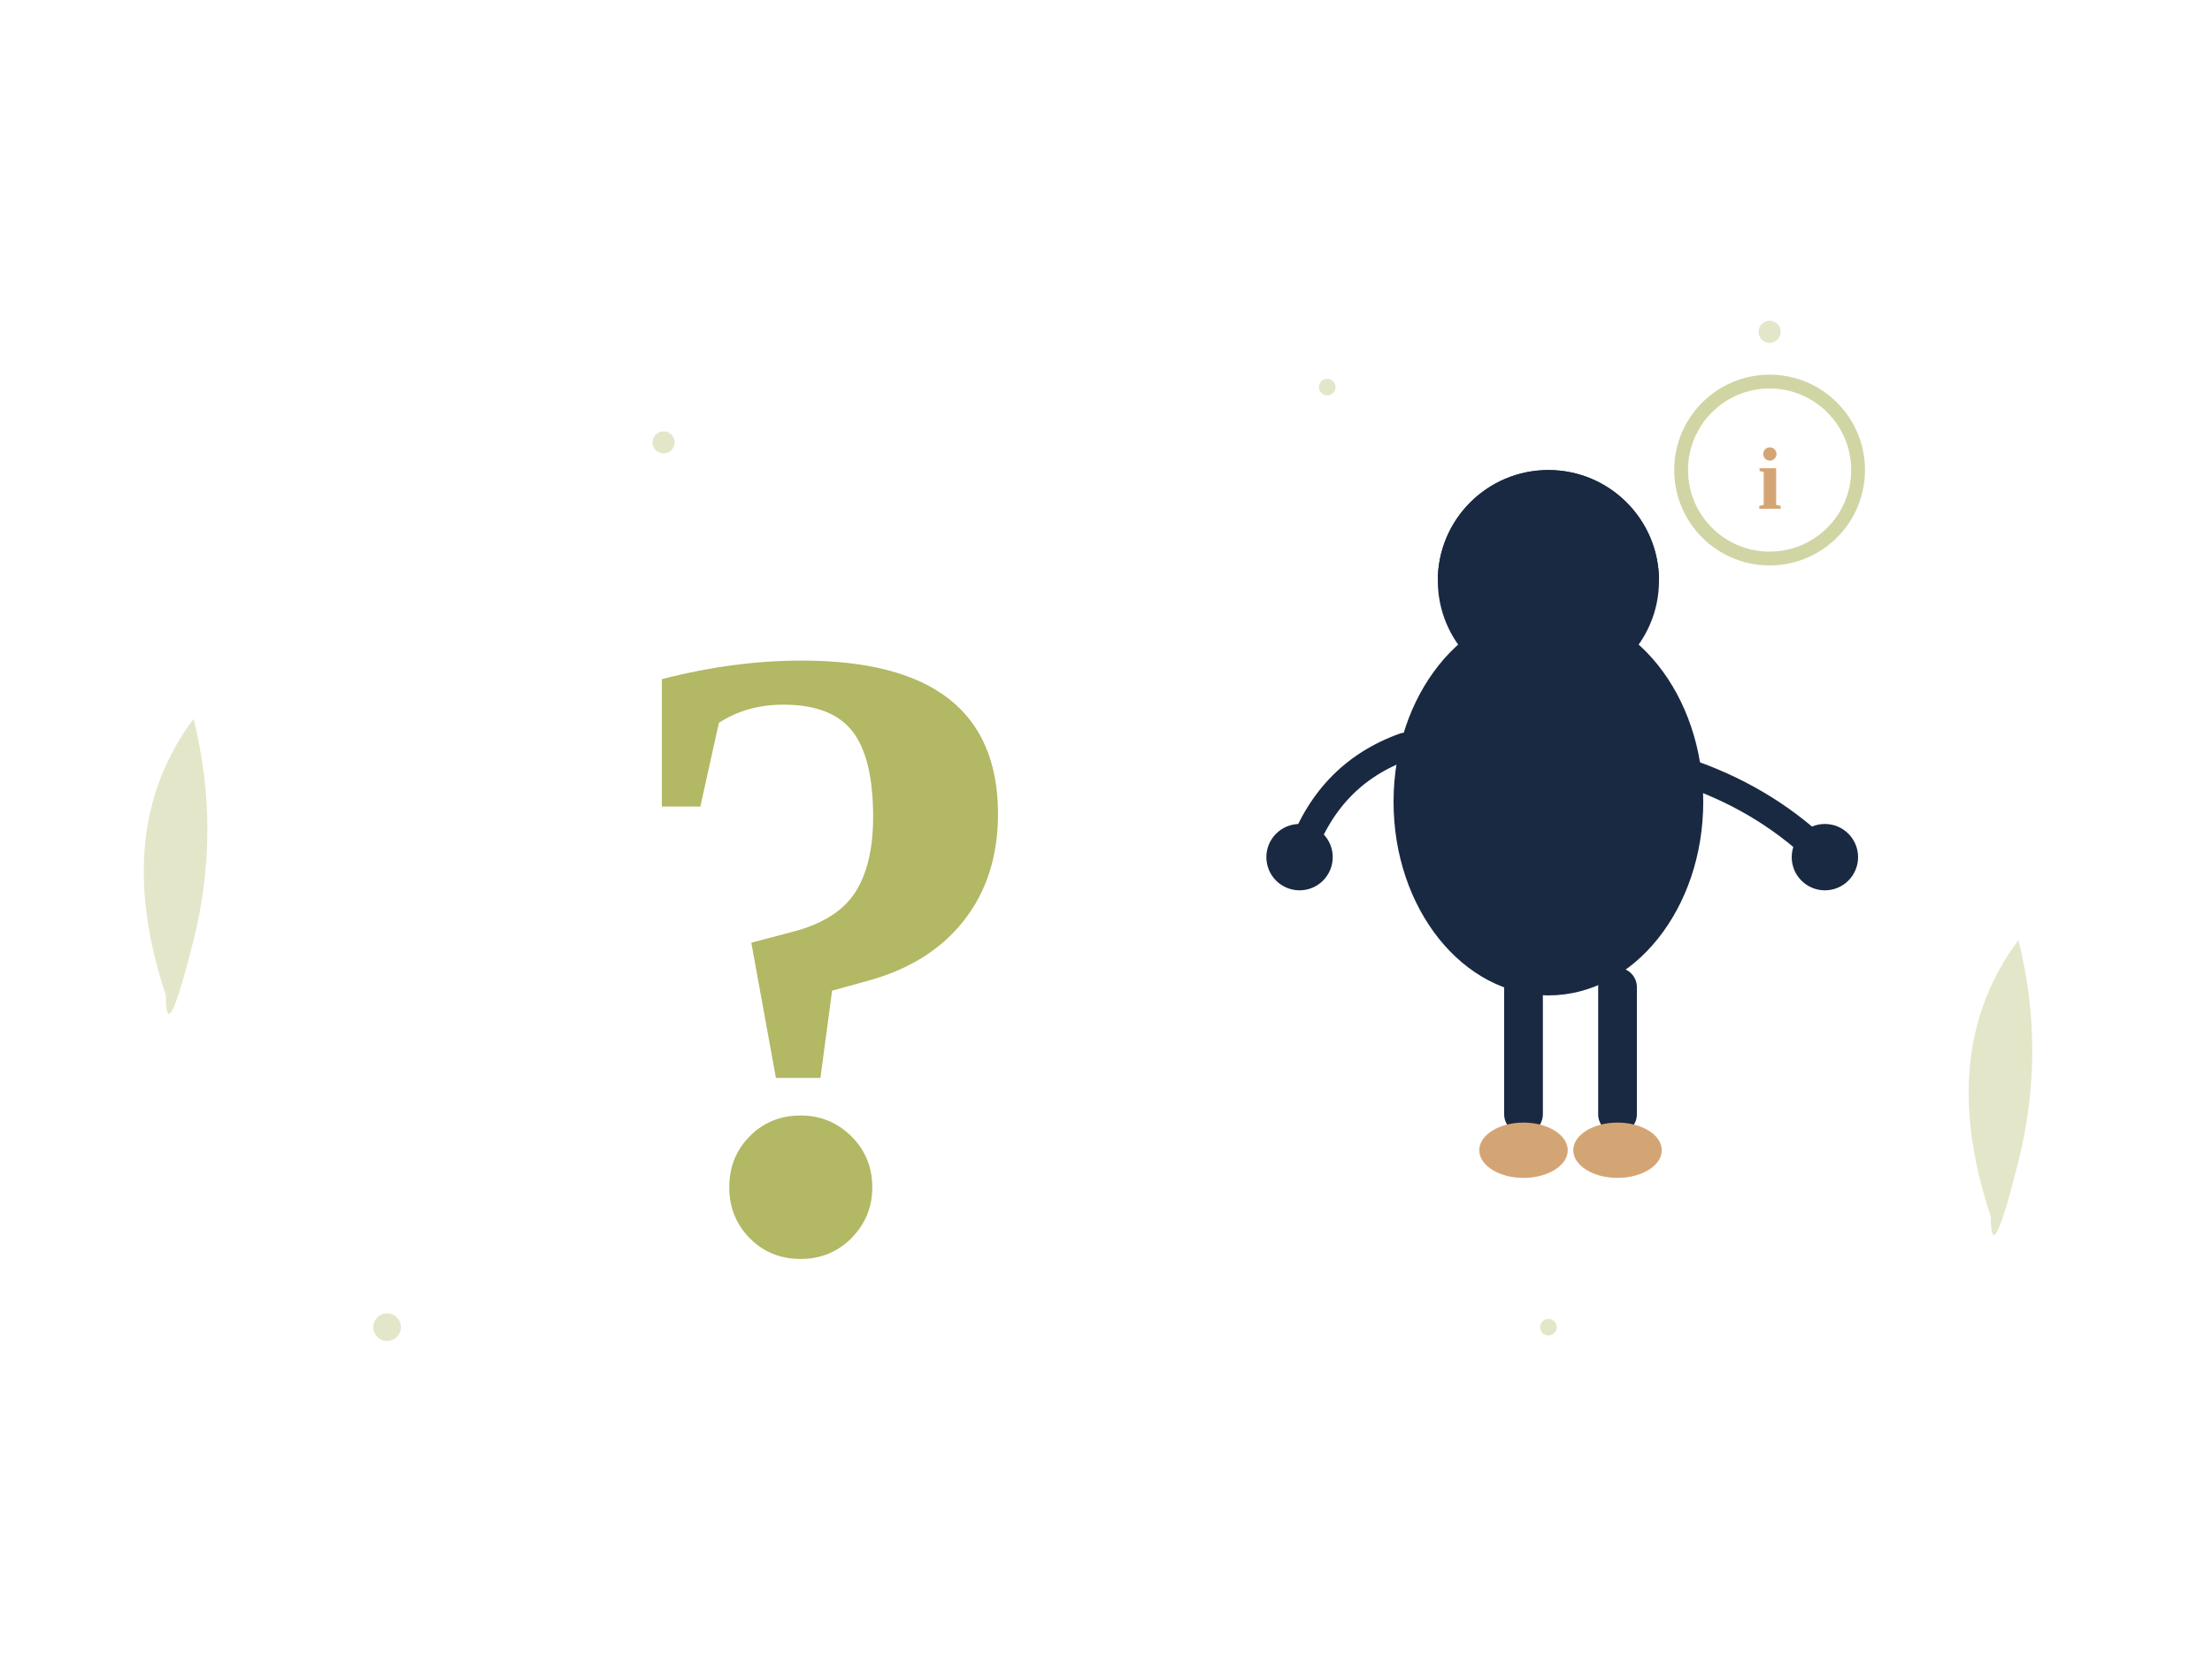
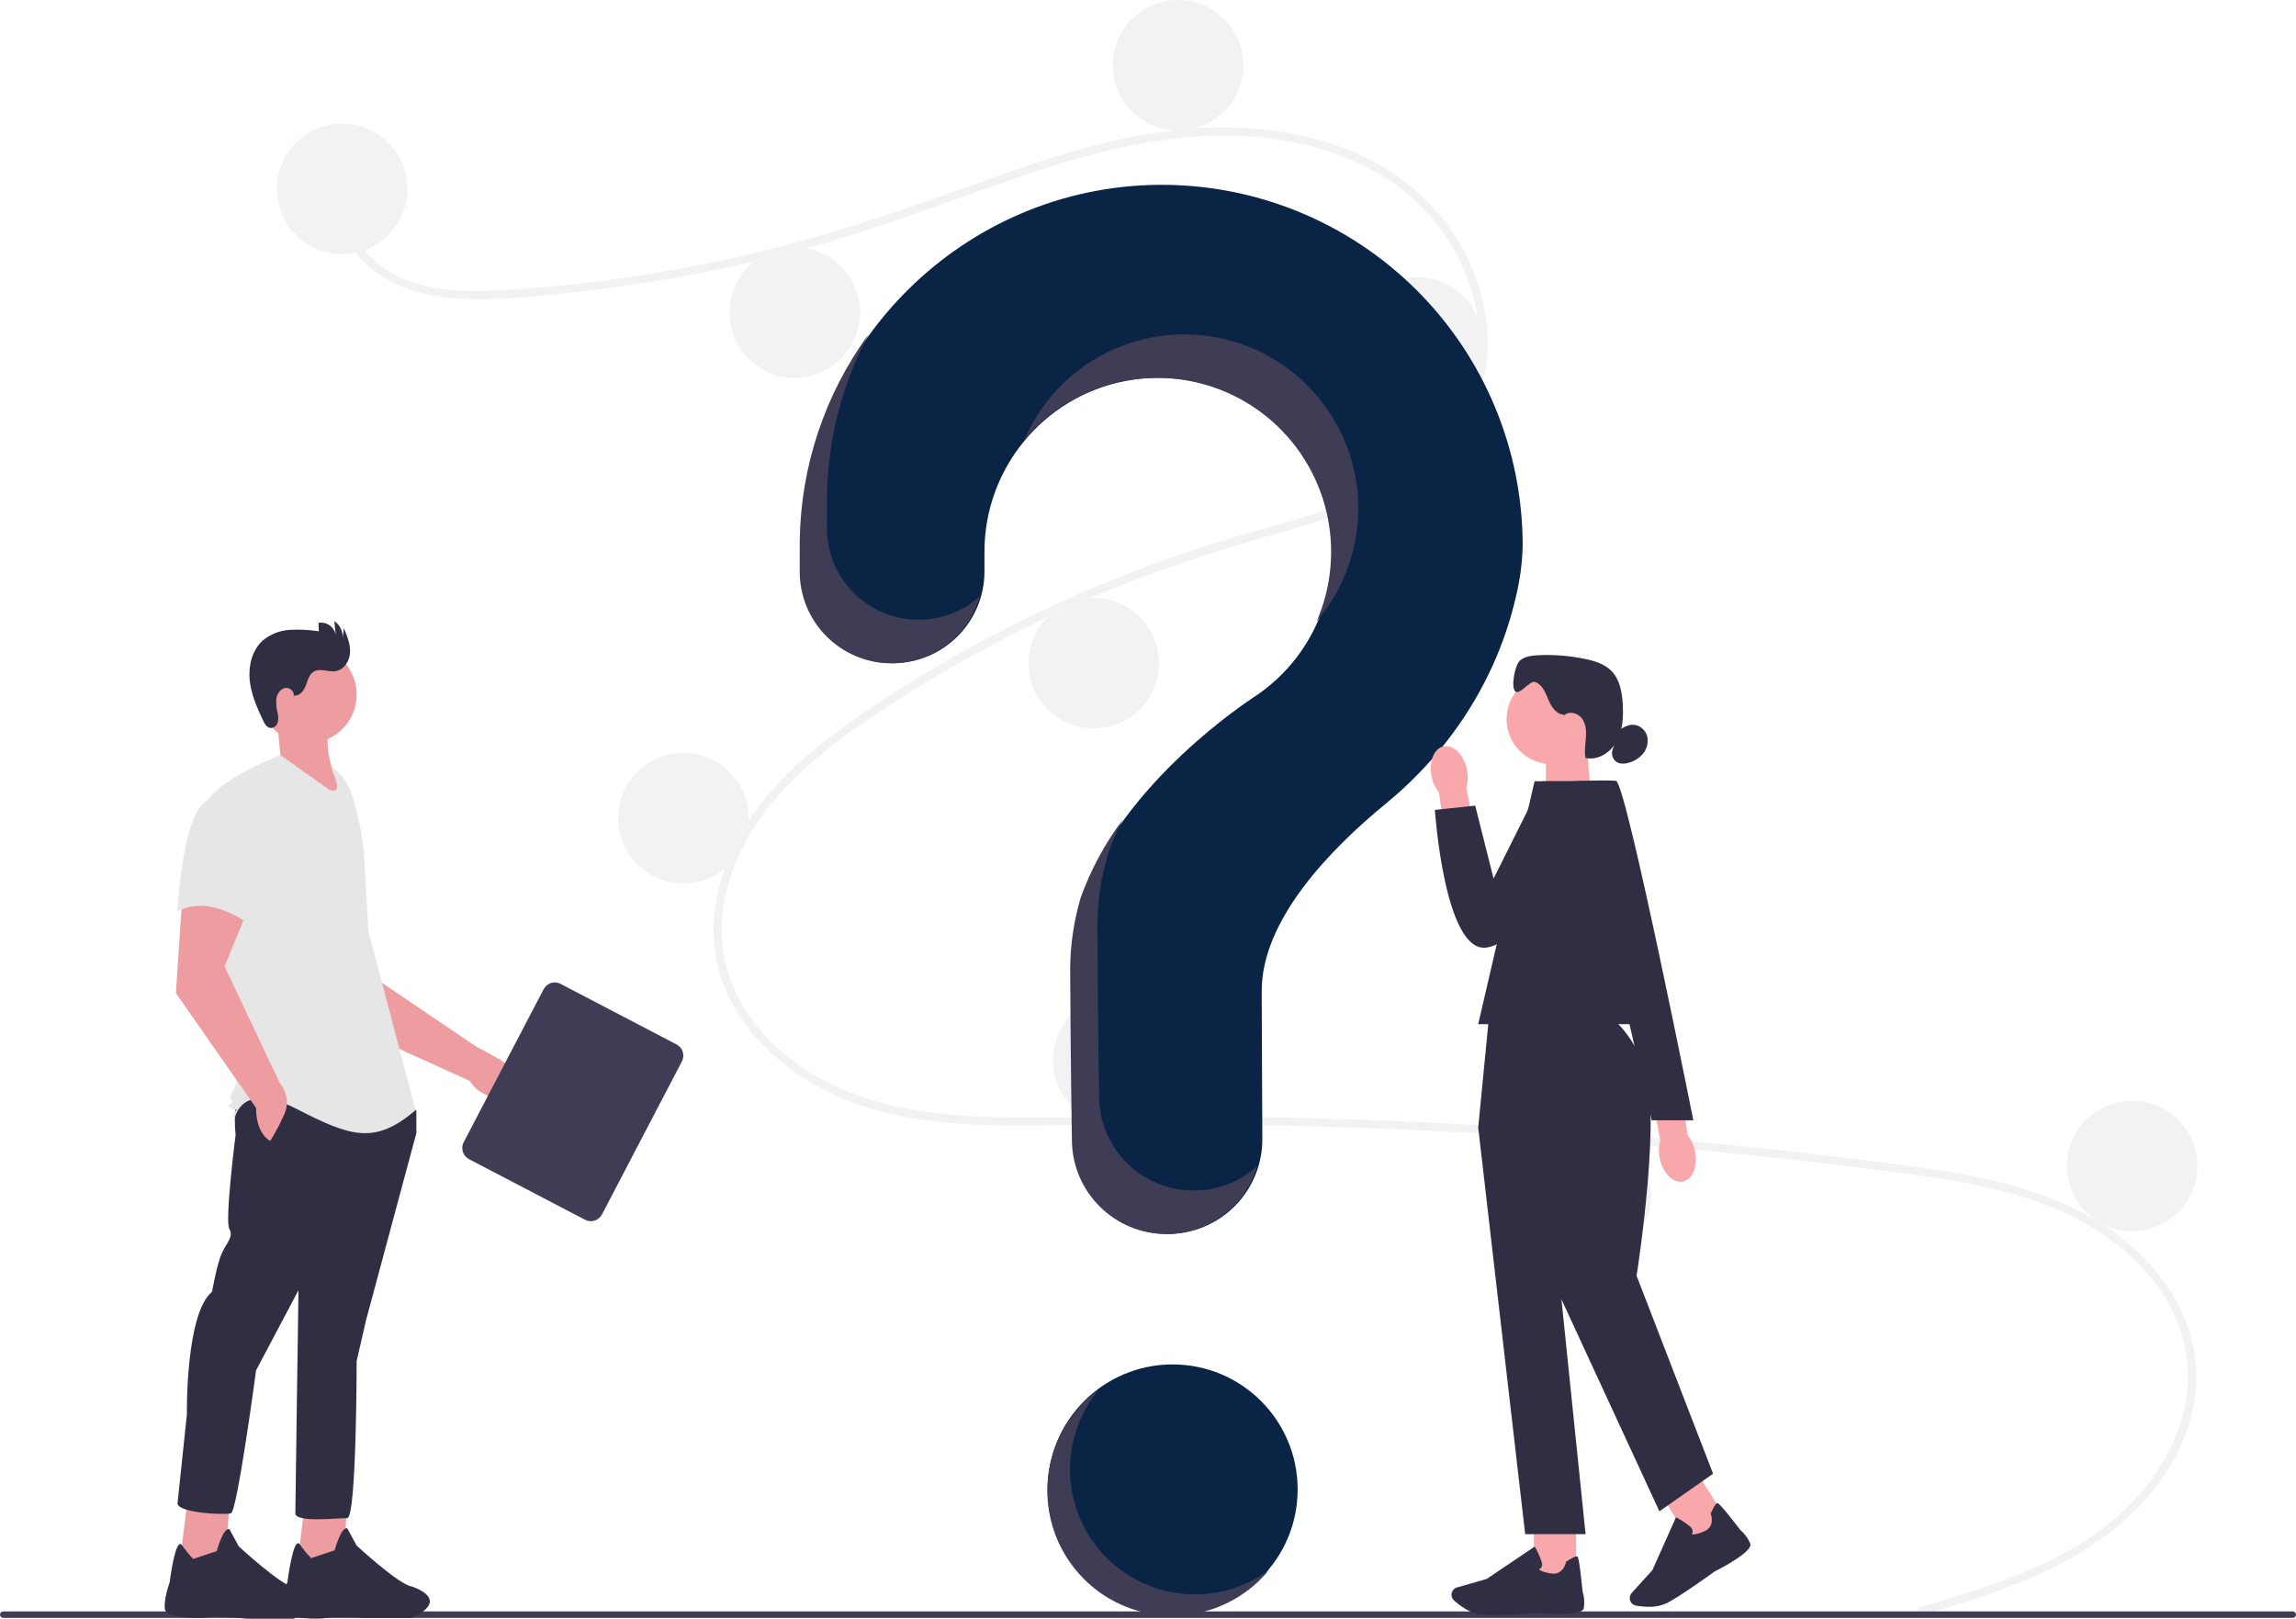
- <svg xmlns="http://www.w3.org/2000/svg" viewBox="0 0 400 300" role="img" aria-hidden="true">
-   <defs>
-     <style>
-       .faq-person { fill: #1a2942; }
-       .faq-qmark { fill: #a4ac49; }
-       .faq-accent { fill: #d4a574; }
-       .faq-leaf { fill: #a4ac49; opacity: 0.3; }
-     </style>
-   </defs>
-   <path d="M 30 180 Q 20 150 35 130 Q 40 150 35 170 Q 30 190 30 180" class="faq-leaf" />
-   <path d="M 360 220 Q 350 190 365 170 Q 370 190 365 210 Q 360 230 360 220" class="faq-leaf" />
-   <circle cx="70" cy="240" r="2.5" class="faq-leaf" />
-   <circle cx="320" cy="60" r="2" class="faq-leaf" />
-   <circle cx="120" cy="80" r="2" class="faq-leaf" />
-   <circle cx="280" cy="240" r="1.5" class="faq-leaf" />
-   <text x="150" y="180" font-size="160" font-weight="700" text-anchor="middle" dominant-baseline="middle" class="faq-qmark" opacity="0.85">?</text>
-   <circle cx="280" cy="105" r="20" class="faq-person" />
-   <path d="M 260 105 A 20 20 0 0 1 300 105" class="faq-person" />
-   <ellipse cx="280" cy="145" rx="28" ry="35" class="faq-person" />
-   <path d="M 265 125 L 270 140 L 290 140 L 295 125 Z" class="faq-person" />
-   <path d="M 254 135 Q 240 140 235 155" stroke="#1a2942" stroke-width="5" fill="none" stroke-linecap="round" />
-   <circle cx="235" cy="155" r="6" class="faq-person" />
-   <path d="M 306 140 Q 320 145 330 155" stroke="#1a2942" stroke-width="5" fill="none" stroke-linecap="round" />
-   <circle cx="330" cy="155" r="6" class="faq-person" />
-   <rect x="272" y="175" width="7" height="30" class="faq-person" rx="3.5" />
-   <rect x="289" y="175" width="7" height="30" class="faq-person" rx="3.5" />
-   <ellipse cx="275.5" cy="208" rx="8" ry="5" class="faq-accent" />
-   <ellipse cx="292.5" cy="208" rx="8" ry="5" class="faq-accent" />
-   <circle cx="273" cy="100" r="1.5" class="faq-person" />
-   <circle cx="287" cy="100" r="1.5" class="faq-person" />
-   <circle cx="320" cy="85" r="16" fill="none" stroke="#a4ac49" stroke-width="2.5" opacity="0.5" />
-   <text x="320" y="92" font-size="16" font-weight="700" text-anchor="middle" class="faq-accent">i</text>
-   <circle cx="240" cy="70" r="1.5" class="faq-leaf" />
+ <svg xmlns="http://www.w3.org/2000/svg" width="960" height="676.854" viewBox="0 0 960 676.854" role="img" artist="Katerina Limpitsouni" source="https://undraw.co/">
+   <g transform="translate(-537.662 -242.369)">
+     <circle cx="52.28" cy="52.28" r="52.28" transform="translate(975.673 812.908)" fill="#0a2445" />
+     <path d="M963.4,818.129c29.248-8.784,60.343-17.943,83.539-38.825,20.728-18.66,34.721-47.154,26.134-75.138-8.569-27.927-34.237-46.548-60.738-55.81-15.031-5.253-30.755-8.167-46.474-10.456-17.088-2.489-34.251-4.528-51.406-6.49Q810.258,619.493,705.28,616.85c-34.533-.87-69.06-.849-103.6-.347-30.845.448-63.33.437-91.944-12.673-22.252-10.194-42.447-28.742-48.647-53.114-7.157-28.134,6.044-56.785,24.981-77.161,9.982-10.74,21.648-19.78,33.682-28.092,13.056-9.017,26.567-17.4,40.371-25.217A562.168,562.168,0,0,1,645.1,381.07c14.485-5.267,29.186-9.811,44.015-14,12.521-3.54,25.081-7.085,37.183-11.908,23.394-9.324,45.644-25.117,51.592-51.009,5.638-24.539-3.868-51.179-20.531-69.409-19.279-21.091-48.347-30.336-76.216-31.832-31.287-1.679-61.853,6.151-91.26,16.089-31.365,10.6-62.053,22.787-94.08,31.372a633,633,0,0,1-96.828,18c-16,1.7-32.494,3.629-48.594,2.324-13.493-1.093-26.918-5.062-36.862-14.638-8.527-8.211-13.606-19.5-11.86-31.405.317-2.163,3.6-1.243,3.288.906-2.126,14.5,7.728,27.855,19.871,34.7,14.034,7.908,31.112,7.919,46.736,7.015a611.272,611.272,0,0,0,100.6-14.543c32.5-7.422,63.832-18.033,95.132-29.367,29.727-10.765,60.119-21.271,91.877-23.6,27.556-2.023,56.544,1.991,80.551,16.392,21.1,12.656,36.613,33.763,41.557,57.984,4.831,23.668-1.86,47.49-19.776,64.006-18.55,17.1-43.985,24.412-67.688,31.145-30.064,8.54-59.483,18.523-87.959,31.485a552.159,552.159,0,0,0-82.739,46.516c-25.284,17.278-50.236,39.018-58.232,69.841-3.725,14.358-3.037,29.586,3.2,43.148,5.542,12.059,14.669,22.2,25.3,30.025,25.368,18.667,57.341,22.5,87.984,22.881,34.416.428,68.833-.733,103.26-.168q105.242,1.727,210.052,12.812,26.263,2.78,52.46,6.145c15.709,2.018,31.47,4.024,46.914,7.609,27.461,6.374,54.183,18.63,71.251,41.913a69.692,69.692,0,0,1,13.578,34.6c1.195,13.1-2.011,26.219-7.933,37.87-13.107,25.788-37.657,42.191-63.729,52.968-13.964,5.772-28.449,10.145-42.906,14.486-2.106.632-3.006-2.657-.906-3.288Z" transform="translate(376.883 96.403)" fill="#f2f2f2" />
+     <circle cx="27.277" cy="27.277" r="27.277" transform="translate(653.466 294.081)" fill="#f2f2f2" />
+     <circle cx="27.277" cy="27.277" r="27.277" transform="translate(842.699 345.794)" fill="#f2f2f2" />
+     <circle cx="27.277" cy="27.277" r="27.277" transform="translate(1002.95 242.369)" fill="#f2f2f2" />
+     <circle cx="27.277" cy="27.277" r="27.277" transform="translate(1102.964 358.295)" fill="#f2f2f2" />
+     <circle cx="27.277" cy="27.277" r="27.277" transform="translate(967.717 492.406)" fill="#f2f2f2" />
+     <circle cx="27.277" cy="27.277" r="27.277" transform="translate(796.101 557.188)" fill="#f2f2f2" />
+     <circle cx="27.277" cy="27.277" r="27.277" transform="translate(977.946 658.34)" fill="#f2f2f2" />
+     <circle cx="27.277" cy="27.277" r="27.277" transform="translate(1173.429 715.166)" fill="#f2f2f2" />
+     <circle cx="27.277" cy="27.277" r="27.277" transform="translate(1401.872 702.664)" fill="#f2f2f2" />
+     <path d="M622.121,220.373c-81.707.577-148.608,66.976-149.769,148.677-.011.754-.016,6.058-.015,13A38.355,38.355,0,0,0,510.686,420.4h0a38.377,38.377,0,0,0,38.371-38.4c0-4.727-.006-7.994-.006-8.194a72.738,72.738,0,1,1,111.972,61.236l.013.016S606.451,470.194,589.81,518.4l.014,0a106.843,106.843,0,0,0-4.4,30.423c0,4.234.249,41.28.73,71.349a39.536,39.536,0,0,0,39.54,38.895h0a39.547,39.547,0,0,0,39.544-39.791c-.167-27.537-.258-59.6-.258-61.929,0-29.6,28.556-59.094,52.012-78.327,27.011-22.148,46.448-52.329,54.255-86.375a98.611,98.611,0,0,0,2.841-21.4A150.874,150.874,0,0,0,622.121,220.373Z" transform="translate(400.232 99.284)" fill="#0a2445" />
+     <path d="M1136.309,747.956H179.016a1.353,1.353,0,1,1,0-2.706h957.293a1.353,1.353,0,1,1,0,2.706Z" transform="translate(360 170.947)" fill="#3f3d56" />
+     <path d="M521.581,394.755h0a38.355,38.355,0,0,1-38.351-38.349c0-6.941,0-12.245.015-13A149.461,149.461,0,0,1,500.7,275.319a149.8,149.8,0,0,0-28.821,86.273c-.011.754-.016,6.058-.015,13a38.355,38.355,0,0,0,38.349,38.353h0a38.384,38.384,0,0,0,36.923-27.948A38.213,38.213,0,0,1,521.581,394.755Z" transform="translate(400.168 106.786)" fill="#3f3d56" />
+     <path d="M613.483,293.673a72.742,72.742,0,0,1,63.258,101.621,72.735,72.735,0,1,0-122.093-76.131,72.591,72.591,0,0,1,58.834-25.49Z" transform="translate(411.47 106.798)" fill="#3f3d56" />
+     <path d="M623,609.04h0a39.538,39.538,0,0,1-39.54-38.9c-.481-30.06-.73-67.106-.73-71.34a106.841,106.841,0,0,1,4.4-30.423l-.014,0a108.037,108.037,0,0,1,6.244-14.435,125.074,125.074,0,0,0-17.609,32.62l.014,0a106.841,106.841,0,0,0-4.4,30.423c0,4.234.249,41.28.73,71.349a39.536,39.536,0,0,0,39.54,38.895h0a39.552,39.552,0,0,0,37.96-28.462A39.392,39.392,0,0,1,623,609.04Z" transform="translate(413.753 131.173)" fill="#3f3d56" />
+     <path d="M603.828,744.91a52.273,52.273,0,0,1-19.4-81.249A52.277,52.277,0,1,0,655.539,739.2a52.246,52.246,0,0,1-51.711,5.711Z" transform="translate(412.607 159.807)" fill="#3f3d56" />
+     <g transform="translate(1135.87 516.267)">
+       <path d="M274.847,101.451l-18.867,6.2V80.5H273.1Z" transform="translate(-207.812 -42.416)" fill="#f8a8ab" />
+       <ellipse cx="18.799" cy="18.799" rx="18.799" ry="18.799" transform="translate(31.706 8.004)" fill="#f8a8ab" />
+       <path d="M260.955,60.3c-3.147-.093-5.215-3.274-6.434-6.176s-2.48-6.236-5.4-7.433c-2.388-.979-6.6,5.645-8.479,3.881-1.966-1.84-.05-11.283,2.034-12.977s4.936-2.025,7.62-2.151a78.078,78.078,0,0,1,19.559,1.569c3.974.827,8.058,2.076,10.926,4.942,3.628,3.645,4.556,9.139,4.818,14.277.27,5.257-.034,10.757-2.591,15.357s-7.906,7.991-13.036,6.818c-.515-2.784.008-5.645.211-8.479s-.008-5.881-1.738-8.133-5.417-3.147-7.425-1.148" transform="translate(-205.287 -35.364)" fill="#2f2e43" />
+       <path d="M291.721,72.216c1.882-1.375,4.135-2.531,6.446-2.245a6.5,6.5,0,0,1,5.257,4.8,8.349,8.349,0,0,1-1.628,7.113,11.784,11.784,0,0,1-6.278,3.962,6.621,6.621,0,0,1-4.3-.034,4.373,4.373,0,0,1-2.27-5.383" transform="translate(-212.925 -40.764)" fill="#2f2e43" />
+       <rect width="17.668" height="25.068" transform="translate(43.138 361.184)" fill="#f8a8ab" />
+       <path d="M226.427,505.82c-1.857,0-3.51-.042-4.756-.16-4.691-.43-9.171-3.9-11.424-5.923a3.2,3.2,0,0,1-.81-3.612h0a3.17,3.17,0,0,1,2.067-1.832l12.4-3.543L243.982,477.2l.228.4a35.787,35.787,0,0,1,2.717,6.1,2.715,2.715,0,0,1-.194,2.261,2.159,2.159,0,0,1-.933.776c.363.379,1.5,1.156,5.012,1.713,5.121.81,6.2-4.5,6.248-4.717l.034-.177.152-.1c2.439-1.569,3.941-2.286,4.455-2.134.321.093.861.262,2.32,14.715a14.856,14.856,0,0,1,.473,6.961c-.751,3.46-15.871,2.27-18.9,2-.084.008-11.407.819-19.161.819h-.008Z" transform="translate(-200.501 -104.397)" fill="#2f2e43" />
+       <rect width="17.668" height="25.068" transform="translate(96.126 350.822) rotate(-31.95)" fill="#f8a8ab" />
+       <path d="M305.5,499.023a31.637,31.637,0,0,1-5.34-.49,3.211,3.211,0,0,1-2.6-2.633h0a3.171,3.171,0,0,1,.784-2.649L307,483.683l9.872-22.123.4.219a35.788,35.788,0,0,1,5.535,3.738,2.689,2.689,0,0,1,1.026,2.025,2.135,2.135,0,0,1-.379,1.156c.506.135,1.882.187,5.155-1.2,4.775-2.017,2.885-7.1,2.8-7.307l-.067-.169.076-.16c1.24-2.624,2.126-4.025,2.649-4.168.329-.093.869-.236,9.754,11.264a14.8,14.8,0,0,1,4.083,5.653c1.19,3.333-12.268,10.328-14.977,11.695-.084.067-14.167,10.3-19.956,13.213a16.851,16.851,0,0,1-7.484,1.511h0Z" transform="translate(-214.303 -101.035)" fill="#2f2e43" />
+       <path d="M276.388,214.98h-49.47L222.429,261l19.642,170.034h25.253l-10.1-98.205,40.964,88.662,22.444-15.711L288.65,323.005s11.424-72.108,2.447-90.071-14.707-17.956-14.707-17.956h0Z" transform="translate(-202.57 -63.427)" fill="#2f2e43" />
+       <path d="M300.993,199.491H222.43L245.995,97.92h34.233Z" transform="translate(-202.57 -45.138)" fill="#2f2e43" />
+       <path d="M199.236,93.2c-1.257-6.176,1.046-11.821,5.129-12.606s8.412,3.595,9.661,9.771a15.33,15.33,0,0,1-.244,7.441l4.969,26.249-12.842,2.034L202.374,100a15.508,15.508,0,0,1-3.139-6.8Z" transform="translate(-198.893 -42.416)" fill="#f8a8ab" />
+       <path d="M276.036,97.918H245.851l-20.351,40.7-7.678-30.5-16.866,1.789s3.991,59.594,21.431,57.578,58.118-55.7,53.646-69.576h.008Z" transform="translate(-199.215 -45.136)" fill="#2f2e43" />
+       <path d="M326.276,275.28c1.257,6.176-1.046,11.822-5.129,12.606s-8.412-3.595-9.661-9.771a15.33,15.33,0,0,1,.244-7.442l-4.969-26.249,12.842-2.034,3.535,26.089a15.507,15.507,0,0,1,3.139,6.8Z" transform="translate(-215.746 -67.71)" fill="#f8a8ab" />
+       <path d="M269.54,97.861s17.154-.725,18.048,0c4.683,3.823,32.148,141.785,32.148,141.785h-17.4Z" transform="translate(-209.931 -45.078)" fill="#2f2e43" />
+     </g>
+     <g transform="translate(606.503 502.092)">
+       <path d="M802.988,361.878l17.819,35.274,53.267,24.218c5.689,9.615,23.768,10.351,25.083,4.136,1.476-6.975-21.955-18.2-21.955-18.2l-44.559-30.139-3.9-25.946Z" transform="translate(-746.5 -229.103)" fill="#ed9da0" />
+       <path d="M729.219,464.214,725.933,490.5l19.058,1.315,1.969-27.6Z" transform="translate(-670.628 -94.732)" fill="#ed9da0" />
+       <path d="M865.991,677.545a51.6,51.6,0,0,1-4.7-5.751c-2.728-3.78-5.152,15.608-5.152,15.608s-2.629,7.886-1.969,11.829,15.771,3.943,18.4,3.288,15.771,0,15.771,0h19.715c17.087-7.886,0-13.143,0-13.143-5.258-.657-23-17.087-23-17.087l-3.943-7.229c-2.628-.657-5.258,9.2-5.258,9.2Z" transform="translate(-804.773 -285.719)" fill="#2f2e43" />
+       <path d="M789.36,464.615,786.072,490.9l19.059,1.315,1.969-27.6Z" transform="translate(-780.058 -94.804)" fill="#ed9da0" />
+       <path d="M926.126,677.947a51.653,51.653,0,0,1-4.7-5.751c-2.731-3.78-5.154,15.608-5.154,15.608s-2.628,7.229-1.969,11.172,15.771,3.939,18.4,3.288,15.771.657,15.771.657h19.715c17.087-7.886,0-13.144,0-13.144-5.258-.658-23-17.087-23-17.087l-3.943-7.229c-2.628-.657-5.258,9.2-5.258,9.2Z" transform="translate(-914.194 -285.791)" fill="#2f2e43" />
+       <path d="M886.547,446.248c-2.629,3.288-1.314,14.458-1.314,14.458s-4.6,36.144-2.628,39.43-1.314,5.914-3.288,10.515-3.944,15.771-3.944,15.771c-11.172,9.2-10.515,51.259-10.515,51.259l-3.939,37.458c1.314,3.943,19.715,4.6,22.345,3.943s10.515-59.8,10.515-59.8l17.743-33.516s-1.314,89.374-1.314,93.32,17.743,1.969,21.686,1.969,3.943-65.717,3.943-65.717l3.943-17.085,21.03-78.2v-9.2l-3.288-4.6S889.175,442.962,886.547,446.248Z" transform="translate(-855.557 -245.985)" fill="#2f2e43" />
+       <path d="M922.73,251.326c-4.129,9.2-1.685,22.042,6.576,36.144L895.79,271.7l5.258-4.6-1.311-13.141Z" transform="translate(-852.639 -211.083)" fill="#ed9da0" />
+       <ellipse cx="20.373" cy="20.373" rx="20.373" ry="20.373" transform="translate(39.531 10.343)" fill="#ed9da0" />
+       <path d="M913.238,275.827c4.389,2.609,7.014,7.4,8.521,12.282a116.4,116.4,0,0,1,5,27.807l1.591,28.253,19.715,74.918c-17.085,14.458-26.94,11.172-49.944-.657s-25.63,3.946-25.63,3.946-1.969-.657,0-2.628,0,0-1.969-1.969,0,0,.657-1.969,0-.658-.657-1.314,2.628-6.576,2.628-6.576l-5.255-49.29-6.576-69.659c7.886-9.858,30.228-18.4,30.228-18.4l20.376,14.458c6.576,2.628,1.314-7.886,1.314-7.886Z" transform="translate(-843.147 -214.555)" fill="#e6e6e6" />
+       <path d="M929.576,343.937l-2.628,39.43,33.519,47.973c0,11.172,5.914,13.8,5.914,13.8a86.859,86.859,0,0,0,5.914-11.172c3.288-7.229-1.969-13.143-1.969-13.143l-23-48.629,9.858-24.315Z" transform="translate(-922.244 -227.791)" fill="#ed9da0" />
+       <path d="M950.6,293.123c-11.172,3.943-13.143,46.66-13.143,46.66,13.143-7.229,28.915,4.6,28.915,4.6s3.288-11.172,7.229-25.629a25.116,25.116,0,0,0-5.258-23.659S961.778,289.181,950.6,293.123Z" transform="translate(-932.102 -218.378)" fill="#e6e6e6" />
+       <path d="M18.824,31.062c2.266.295,3.975-2.023,4.766-4.167s1.4-4.637,3.366-5.795c2.692-1.581,6.134.321,9.211-.2,3.475-.589,5.734-4.272,5.913-7.792s-1.224-6.9-2.6-10.15L39,6.991A8,8,0,0,0,35.505,0l.616,5.918A6.282,6.282,0,0,0,28.9.721l.1,3.526A58.415,58.415,0,0,0,16.9,3.654,19.54,19.54,0,0,0,5.775,7.943C1.212,11.91-.455,18.439.1,24.459S3.148,36.135,5.739,41.6c.651,1.374,1.553,2.925,3.064,3.1a3.088,3.088,0,0,0,3.022-2.279,8.253,8.253,0,0,0-.037-4.055,17.21,17.21,0,0,1-.5-6.136c.358-2.033,1.822-4.043,3.871-4.291s4.147,2.094,3.162,3.911Z" transform="translate(35.443 0)" fill="#2f2e43" />
+       <path d="M298.55,550.829l33.429-64.009a5.247,5.247,0,0,1,7.072-2.219l48.523,25.342a5.247,5.247,0,0,1,2.219,7.072l-33.429,64.009a5.247,5.247,0,0,1-7.072,2.219L300.769,557.9A5.247,5.247,0,0,1,298.55,550.829Z" transform="translate(-173.513 -332.917)" fill="#3f3d56" />
+     </g>
+   </g>
</svg>
